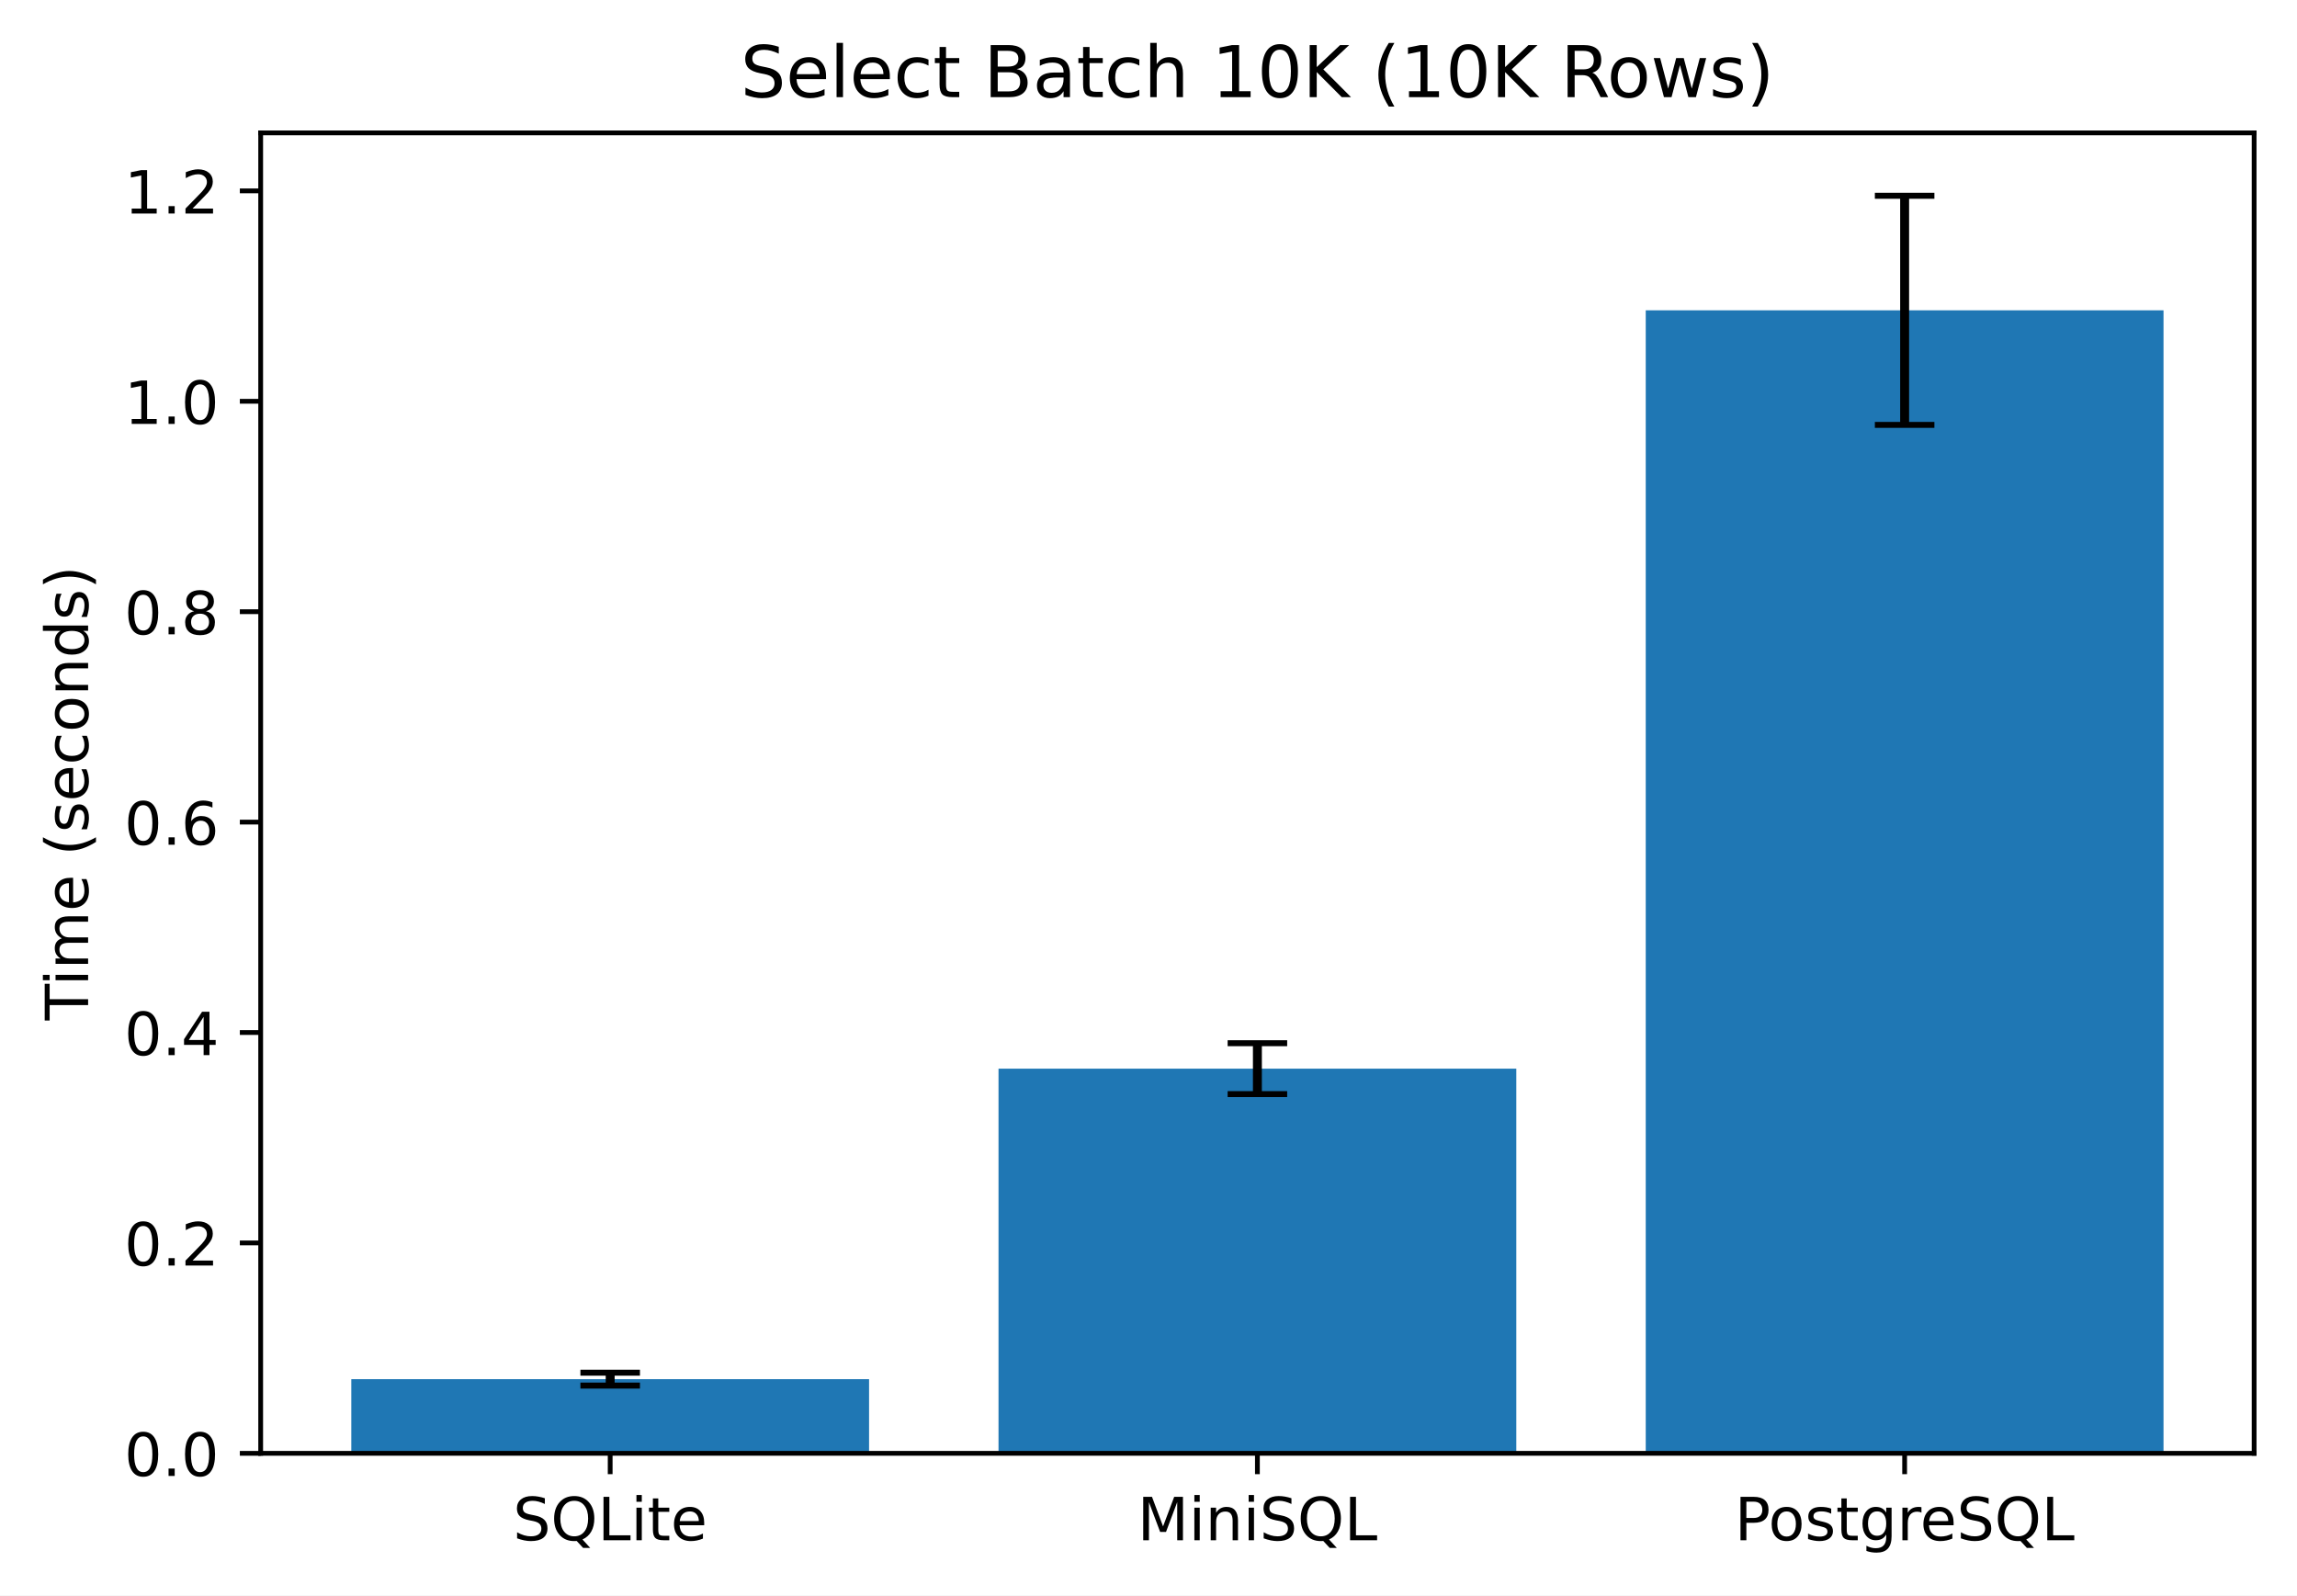
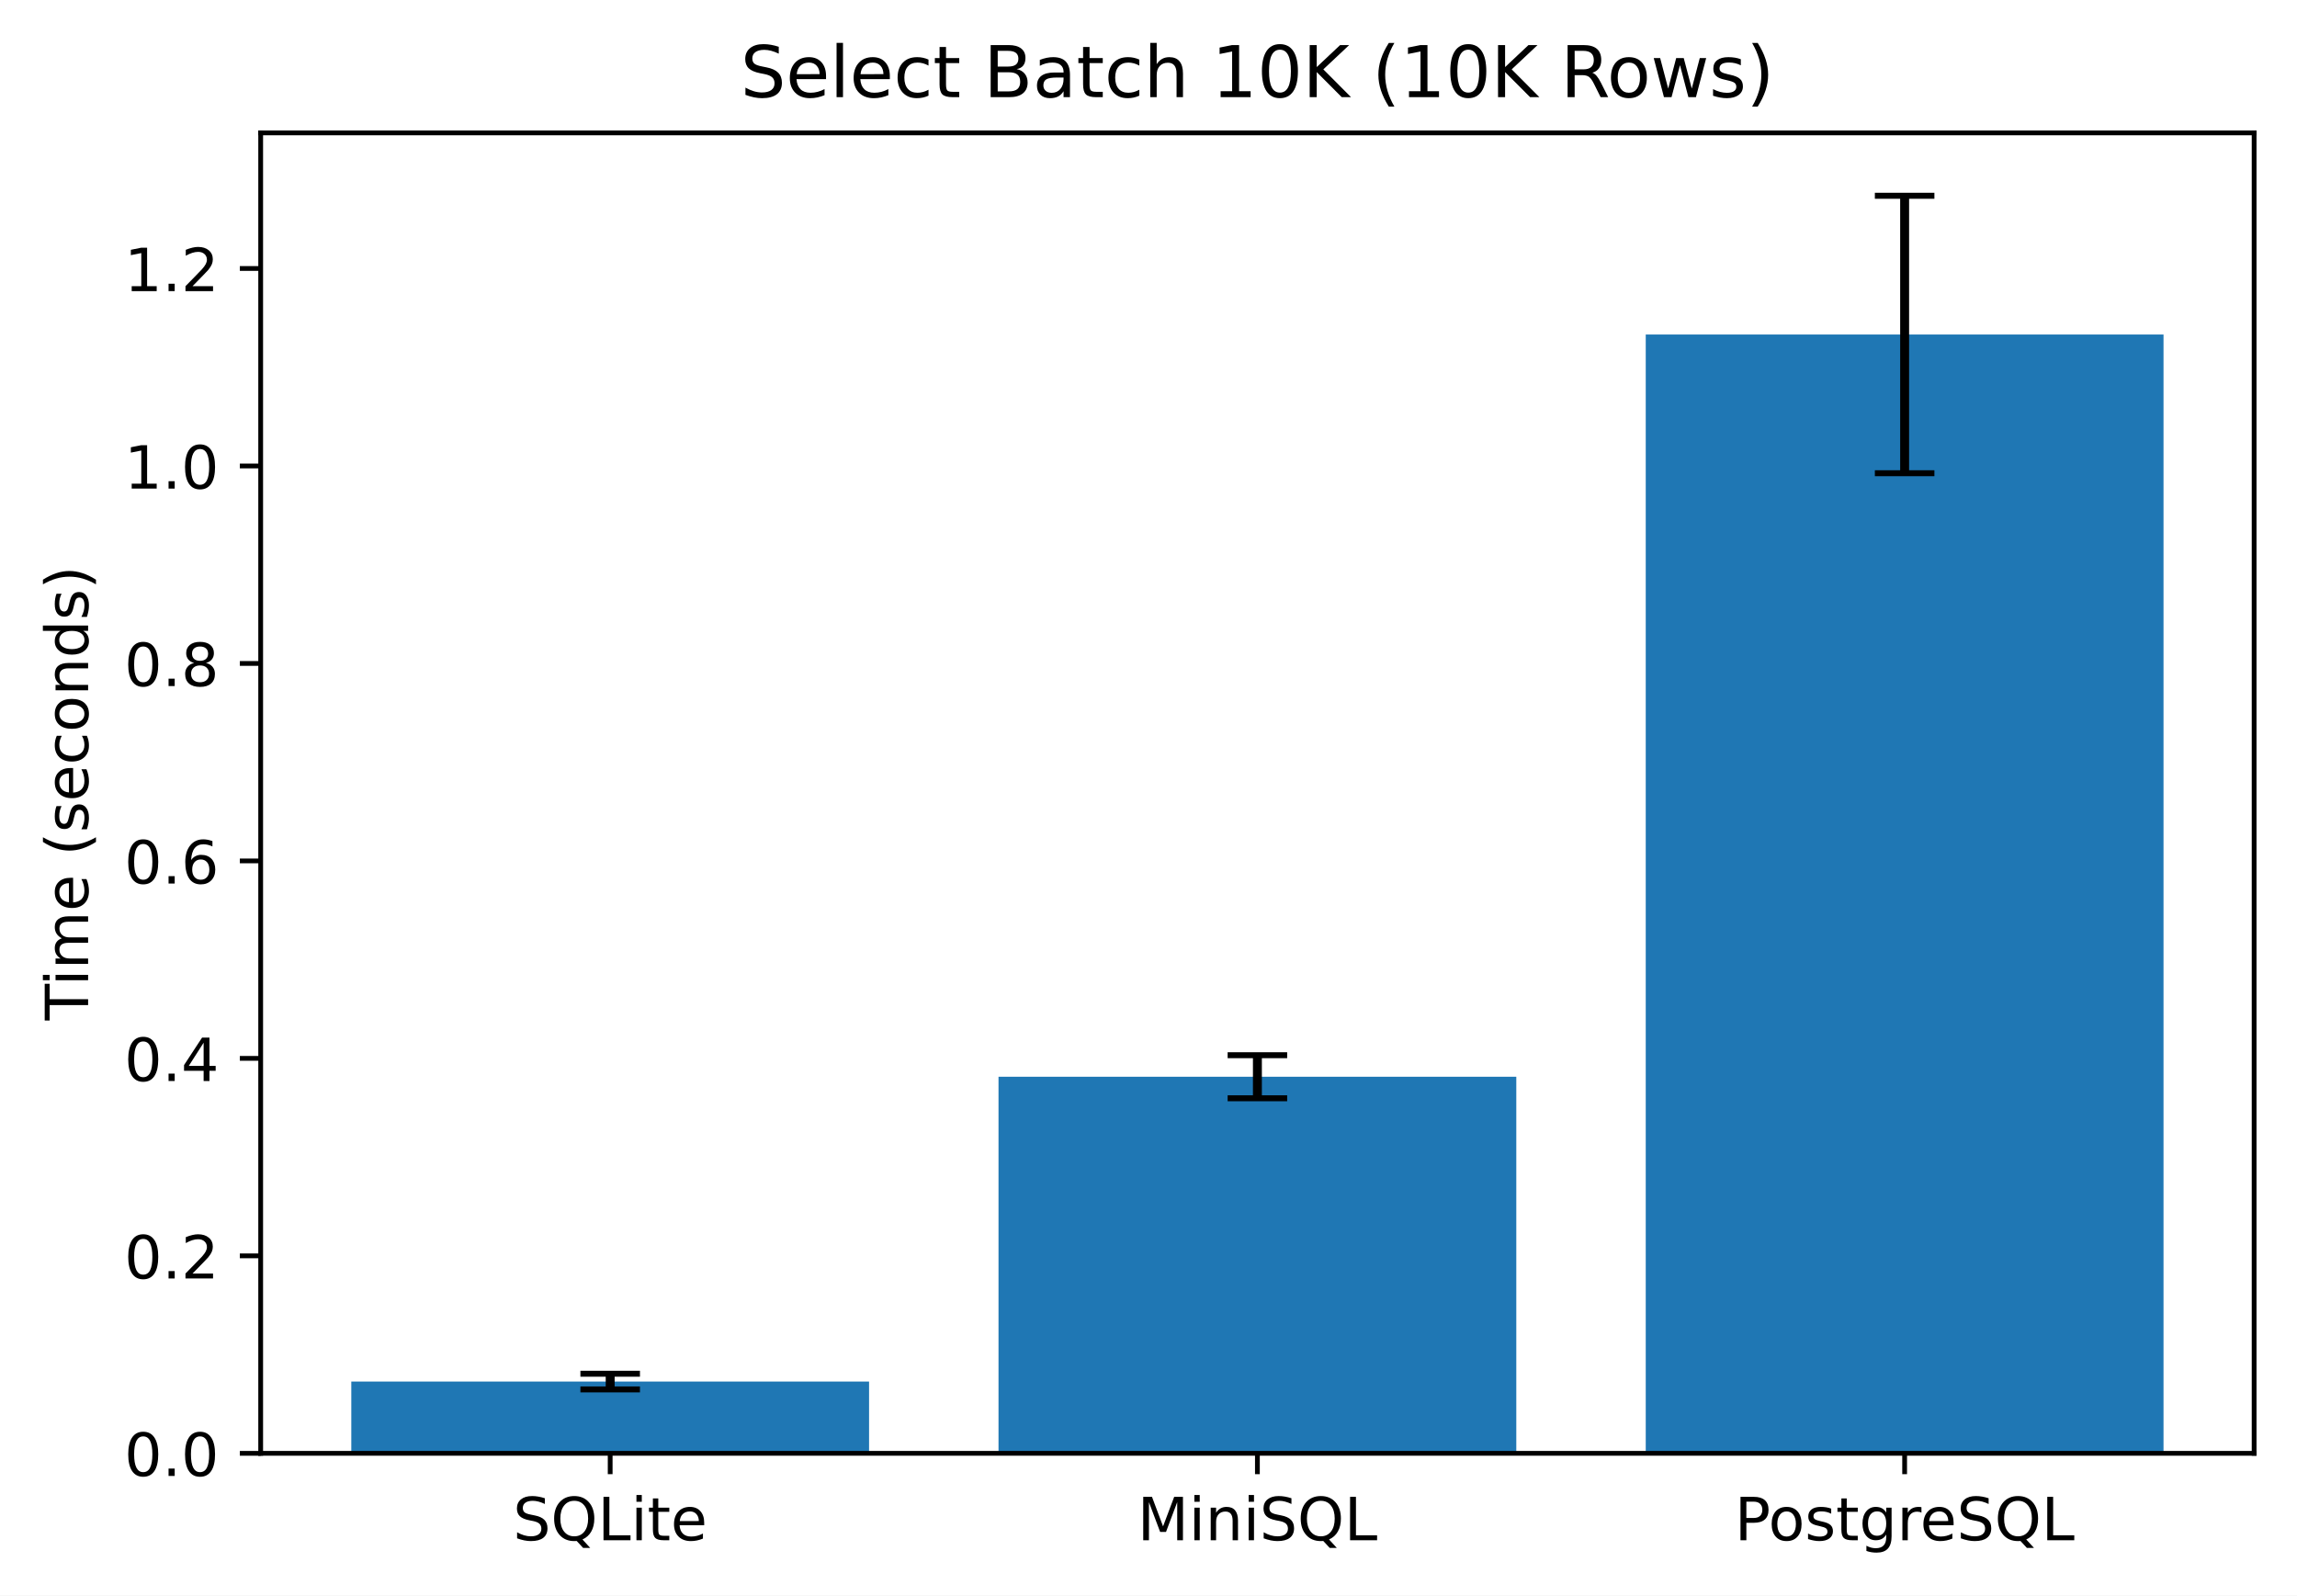
<svg xmlns="http://www.w3.org/2000/svg" xmlns:xlink="http://www.w3.org/1999/xlink" width="385.781pt" height="267.956pt" viewBox="0 0 385.781 267.956" version="1.1">
  <defs>
    <style type="text/css">*{stroke-linejoin: round; stroke-linecap: butt}</style>
  </defs>
  <g id="figure_1">
    <g id="patch_1">
      <path d="M 0 267.956  L 385.781 267.956  L 385.781 0  L 0 0  z " style="fill: #ffffff" />
    </g>
    <g id="axes_1">
      <g id="patch_2">
        <path d="M 43.781 244.078  L 378.581 244.078  L 378.581 22.318  L 43.781 22.318  z " style="fill: #ffffff" />
      </g>
      <g id="patch_3">
-         <path d="M 58.999 244.078  L 145.96 244.078  L 145.96 231.621  L 58.999 231.621  z " clip-path="url(#p1f8349dc4e)" style="fill: #1f77b4" />
+         <path d="M 58.999 244.078  L 145.96 244.078  L 145.96 232.026  L 58.999 232.026  z " clip-path="url(#p0d949a7c20)" style="fill: #1f77b4" />
      </g>
      <g id="patch_4">
-         <path d="M 167.701 244.078  L 254.662 244.078  L 254.662 179.476  L 167.701 179.476  z " clip-path="url(#p1f8349dc4e)" style="fill: #1f77b4" />
+         <path d="M 167.701 244.078  L 254.662 244.078  L 254.662 180.832  L 167.701 180.832  z " clip-path="url(#p0d949a7c20)" style="fill: #1f77b4" />
      </g>
      <g id="patch_5">
-         <path d="M 276.402 244.078  L 363.363 244.078  L 363.363 52.116  L 276.402 52.116  z " clip-path="url(#p1f8349dc4e)" style="fill: #1f77b4" />
+         <path d="M 276.402 244.078  L 363.363 244.078  L 363.363 56.178  L 276.402 56.178  z " clip-path="url(#p0d949a7c20)" style="fill: #1f77b4" />
      </g>
      <g id="matplotlib.axis_1">
        <g id="xtick_1">
          <g id="line2d_1">
            <defs>
-               <path id="m3ae6421560" d="M 0 0  L 0 3.5  " style="stroke: #000000; stroke-width: 0.8" />
+               <path id="m5e363d8845" d="M 0 0  L 0 3.5  " style="stroke: #000000; stroke-width: 0.8" />
            </defs>
            <g>
-               <use xlink:href="#m3ae6421560" x="102.48" y="244.078" style="stroke: #000000; stroke-width: 0.8" />
+               <use xlink:href="#m5e363d8845" x="102.48" y="244.078" style="stroke: #000000; stroke-width: 0.8" />
            </g>
          </g>
          <g id="text_1">
            <g transform="translate(86.15808 258.6766) scale(0.1 -0.1)">
              <defs>
                <path id="DejaVuSans-53" d="M 3425 4513  L 3425 3897  Q 3066 4069 2747 4153  Q 2428 4238 2131 4238  Q 1616 4238 1336 4038  Q 1056 3838 1056 3469  Q 1056 3159 1242 3001  Q 1428 2844 1947 2747  L 2328 2669  Q 3034 2534 3370 2195  Q 3706 1856 3706 1288  Q 3706 609 3251 259  Q 2797 -91 1919 -91  Q 1588 -91 1214 -16  Q 841 59 441 206  L 441 856  Q 825 641 1194 531  Q 1563 422 1919 422  Q 2459 422 2753 634  Q 3047 847 3047 1241  Q 3047 1584 2836 1778  Q 2625 1972 2144 2069  L 1759 2144  Q 1053 2284 737 2584  Q 422 2884 422 3419  Q 422 4038 858 4394  Q 1294 4750 2059 4750  Q 2388 4750 2728 4690  Q 3069 4631 3425 4513  z " transform="scale(0.015625)" />
                <path id="DejaVuSans-51" d="M 2522 4238  Q 1834 4238 1429 3725  Q 1025 3213 1025 2328  Q 1025 1447 1429 934  Q 1834 422 2522 422  Q 3209 422 3611 934  Q 4013 1447 4013 2328  Q 4013 3213 3611 3725  Q 3209 4238 2522 4238  z M 3406 84  L 4238 -825  L 3475 -825  L 2784 -78  Q 2681 -84 2626 -87  Q 2572 -91 2522 -91  Q 1538 -91 948 567  Q 359 1225 359 2328  Q 359 3434 948 4092  Q 1538 4750 2522 4750  Q 3503 4750 4090 4092  Q 4678 3434 4678 2328  Q 4678 1516 4351 937  Q 4025 359 3406 84  z " transform="scale(0.015625)" />
                <path id="DejaVuSans-4c" d="M 628 4666  L 1259 4666  L 1259 531  L 3531 531  L 3531 0  L 628 0  L 628 4666  z " transform="scale(0.015625)" />
                <path id="DejaVuSans-69" d="M 603 3500  L 1178 3500  L 1178 0  L 603 0  L 603 3500  z M 603 4863  L 1178 4863  L 1178 4134  L 603 4134  L 603 4863  z " transform="scale(0.015625)" />
                <path id="DejaVuSans-74" d="M 1172 4494  L 1172 3500  L 2356 3500  L 2356 3053  L 1172 3053  L 1172 1153  Q 1172 725 1289 603  Q 1406 481 1766 481  L 2356 481  L 2356 0  L 1766 0  Q 1100 0 847 248  Q 594 497 594 1153  L 594 3053  L 172 3053  L 172 3500  L 594 3500  L 594 4494  L 1172 4494  z " transform="scale(0.015625)" />
                <path id="DejaVuSans-65" d="M 3597 1894  L 3597 1613  L 953 1613  Q 991 1019 1311 708  Q 1631 397 2203 397  Q 2534 397 2845 478  Q 3156 559 3463 722  L 3463 178  Q 3153 47 2828 -22  Q 2503 -91 2169 -91  Q 1331 -91 842 396  Q 353 884 353 1716  Q 353 2575 817 3079  Q 1281 3584 2069 3584  Q 2775 3584 3186 3129  Q 3597 2675 3597 1894  z M 3022 2063  Q 3016 2534 2758 2815  Q 2500 3097 2075 3097  Q 1594 3097 1305 2825  Q 1016 2553 972 2059  L 3022 2063  z " transform="scale(0.015625)" />
              </defs>
              <use xlink:href="#DejaVuSans-53" />
              <use xlink:href="#DejaVuSans-51" transform="translate(63.47656 0)" />
              <use xlink:href="#DejaVuSans-4c" transform="translate(142.1875 0)" />
              <use xlink:href="#DejaVuSans-69" transform="translate(197.9004 0)" />
              <use xlink:href="#DejaVuSans-74" transform="translate(225.6836 0)" />
              <use xlink:href="#DejaVuSans-65" transform="translate(264.8926 0)" />
            </g>
          </g>
        </g>
        <g id="xtick_2">
          <g id="line2d_2">
            <g>
-               <use xlink:href="#m3ae6421560" x="211.181" y="244.078" style="stroke: #000000; stroke-width: 0.8" />
+               <use xlink:href="#m5e363d8845" x="211.181" y="244.078" style="stroke: #000000; stroke-width: 0.8" />
            </g>
          </g>
          <g id="text_2">
            <g transform="translate(191.0242 258.6766) scale(0.1 -0.1)">
              <defs>
                <path id="DejaVuSans-4d" d="M 628 4666  L 1569 4666  L 2759 1491  L 3956 4666  L 4897 4666  L 4897 0  L 4281 0  L 4281 4097  L 3078 897  L 2444 897  L 1241 4097  L 1241 0  L 628 0  L 628 4666  z " transform="scale(0.015625)" />
                <path id="DejaVuSans-6e" d="M 3513 2113  L 3513 0  L 2938 0  L 2938 2094  Q 2938 2591 2744 2837  Q 2550 3084 2163 3084  Q 1697 3084 1428 2787  Q 1159 2491 1159 1978  L 1159 0  L 581 0  L 581 3500  L 1159 3500  L 1159 2956  Q 1366 3272 1645 3428  Q 1925 3584 2291 3584  Q 2894 3584 3203 3211  Q 3513 2838 3513 2113  z " transform="scale(0.015625)" />
              </defs>
              <use xlink:href="#DejaVuSans-4d" />
              <use xlink:href="#DejaVuSans-69" transform="translate(86.2793 0)" />
              <use xlink:href="#DejaVuSans-6e" transform="translate(114.0625 0)" />
              <use xlink:href="#DejaVuSans-69" transform="translate(177.4414 0)" />
              <use xlink:href="#DejaVuSans-53" transform="translate(205.2246 0)" />
              <use xlink:href="#DejaVuSans-51" transform="translate(268.7012 0)" />
              <use xlink:href="#DejaVuSans-4c" transform="translate(347.4121 0)" />
            </g>
          </g>
        </g>
        <g id="xtick_3">
          <g id="line2d_3">
            <g>
-               <use xlink:href="#m3ae6421560" x="319.883" y="244.078" style="stroke: #000000; stroke-width: 0.8" />
+               <use xlink:href="#m5e363d8845" x="319.883" y="244.078" style="stroke: #000000; stroke-width: 0.8" />
            </g>
          </g>
          <g id="text_3">
            <g transform="translate(291.3349 258.6766) scale(0.1 -0.1)">
              <defs>
                <path id="DejaVuSans-50" d="M 1259 4147  L 1259 2394  L 2053 2394  Q 2494 2394 2734 2622  Q 2975 2850 2975 3272  Q 2975 3691 2734 3919  Q 2494 4147 2053 4147  L 1259 4147  z M 628 4666  L 2053 4666  Q 2838 4666 3239 4311  Q 3641 3956 3641 3272  Q 3641 2581 3239 2228  Q 2838 1875 2053 1875  L 1259 1875  L 1259 0  L 628 0  L 628 4666  z " transform="scale(0.015625)" />
                <path id="DejaVuSans-6f" d="M 1959 3097  Q 1497 3097 1228 2736  Q 959 2375 959 1747  Q 959 1119 1226 758  Q 1494 397 1959 397  Q 2419 397 2687 759  Q 2956 1122 2956 1747  Q 2956 2369 2687 2733  Q 2419 3097 1959 3097  z M 1959 3584  Q 2709 3584 3137 3096  Q 3566 2609 3566 1747  Q 3566 888 3137 398  Q 2709 -91 1959 -91  Q 1206 -91 779 398  Q 353 888 353 1747  Q 353 2609 779 3096  Q 1206 3584 1959 3584  z " transform="scale(0.015625)" />
                <path id="DejaVuSans-73" d="M 2834 3397  L 2834 2853  Q 2591 2978 2328 3040  Q 2066 3103 1784 3103  Q 1356 3103 1142 2972  Q 928 2841 928 2578  Q 928 2378 1081 2264  Q 1234 2150 1697 2047  L 1894 2003  Q 2506 1872 2764 1633  Q 3022 1394 3022 966  Q 3022 478 2636 193  Q 2250 -91 1575 -91  Q 1294 -91 989 -36  Q 684 19 347 128  L 347 722  Q 666 556 975 473  Q 1284 391 1588 391  Q 1994 391 2212 530  Q 2431 669 2431 922  Q 2431 1156 2273 1281  Q 2116 1406 1581 1522  L 1381 1569  Q 847 1681 609 1914  Q 372 2147 372 2553  Q 372 3047 722 3315  Q 1072 3584 1716 3584  Q 2034 3584 2315 3537  Q 2597 3491 2834 3397  z " transform="scale(0.015625)" />
                <path id="DejaVuSans-67" d="M 2906 1791  Q 2906 2416 2648 2759  Q 2391 3103 1925 3103  Q 1463 3103 1205 2759  Q 947 2416 947 1791  Q 947 1169 1205 825  Q 1463 481 1925 481  Q 2391 481 2648 825  Q 2906 1169 2906 1791  z M 3481 434  Q 3481 -459 3084 -895  Q 2688 -1331 1869 -1331  Q 1566 -1331 1297 -1286  Q 1028 -1241 775 -1147  L 775 -588  Q 1028 -725 1275 -790  Q 1522 -856 1778 -856  Q 2344 -856 2625 -561  Q 2906 -266 2906 331  L 2906 616  Q 2728 306 2450 153  Q 2172 0 1784 0  Q 1141 0 747 490  Q 353 981 353 1791  Q 353 2603 747 3093  Q 1141 3584 1784 3584  Q 2172 3584 2450 3431  Q 2728 3278 2906 2969  L 2906 3500  L 3481 3500  L 3481 434  z " transform="scale(0.015625)" />
                <path id="DejaVuSans-72" d="M 2631 2963  Q 2534 3019 2420 3045  Q 2306 3072 2169 3072  Q 1681 3072 1420 2755  Q 1159 2438 1159 1844  L 1159 0  L 581 0  L 581 3500  L 1159 3500  L 1159 2956  Q 1341 3275 1631 3429  Q 1922 3584 2338 3584  Q 2397 3584 2469 3576  Q 2541 3569 2628 3553  L 2631 2963  z " transform="scale(0.015625)" />
              </defs>
              <use xlink:href="#DejaVuSans-50" />
              <use xlink:href="#DejaVuSans-6f" transform="translate(56.67773 0)" />
              <use xlink:href="#DejaVuSans-73" transform="translate(117.8594 0)" />
              <use xlink:href="#DejaVuSans-74" transform="translate(169.959 0)" />
              <use xlink:href="#DejaVuSans-67" transform="translate(209.168 0)" />
              <use xlink:href="#DejaVuSans-72" transform="translate(272.6445 0)" />
              <use xlink:href="#DejaVuSans-65" transform="translate(311.5078 0)" />
              <use xlink:href="#DejaVuSans-53" transform="translate(373.0312 0)" />
              <use xlink:href="#DejaVuSans-51" transform="translate(436.5078 0)" />
              <use xlink:href="#DejaVuSans-4c" transform="translate(515.2188 0)" />
            </g>
          </g>
        </g>
      </g>
      <g id="matplotlib.axis_2">
        <g id="ytick_1">
          <g id="line2d_4">
            <defs>
-               <path id="m921541017c" d="M 0 0  L -3.5 0  " style="stroke: #000000; stroke-width: 0.8" />
+               <path id="m126e4a7242" d="M 0 0  L -3.5 0  " style="stroke: #000000; stroke-width: 0.8" />
            </defs>
            <g>
-               <use xlink:href="#m921541017c" x="43.781" y="244.078" style="stroke: #000000; stroke-width: 0.8" />
+               <use xlink:href="#m126e4a7242" x="43.781" y="244.078" style="stroke: #000000; stroke-width: 0.8" />
            </g>
          </g>
          <g id="text_4">
            <g transform="translate(20.87813 247.8773) scale(0.1 -0.1)">
              <defs>
                <path id="DejaVuSans-30" d="M 2034 4250  Q 1547 4250 1301 3770  Q 1056 3291 1056 2328  Q 1056 1369 1301 889  Q 1547 409 2034 409  Q 2525 409 2770 889  Q 3016 1369 3016 2328  Q 3016 3291 2770 3770  Q 2525 4250 2034 4250  z M 2034 4750  Q 2819 4750 3233 4129  Q 3647 3509 3647 2328  Q 3647 1150 3233 529  Q 2819 -91 2034 -91  Q 1250 -91 836 529  Q 422 1150 422 2328  Q 422 3509 836 4129  Q 1250 4750 2034 4750  z " transform="scale(0.015625)" />
                <path id="DejaVuSans-2e" d="M 684 794  L 1344 794  L 1344 0  L 684 0  L 684 794  z " transform="scale(0.015625)" />
              </defs>
              <use xlink:href="#DejaVuSans-30" />
              <use xlink:href="#DejaVuSans-2e" transform="translate(63.62305 0)" />
              <use xlink:href="#DejaVuSans-30" transform="translate(95.41016 0)" />
            </g>
          </g>
        </g>
        <g id="ytick_2">
          <g id="line2d_5">
            <g>
-               <use xlink:href="#m921541017c" x="43.781" y="208.741" style="stroke: #000000; stroke-width: 0.8" />
+               <use xlink:href="#m126e4a7242" x="43.781" y="210.914" style="stroke: #000000; stroke-width: 0.8" />
            </g>
          </g>
          <g id="text_5">
-             <g transform="translate(20.87813 212.5407) scale(0.1 -0.1)">
+             <g transform="translate(20.87813 214.7132) scale(0.1 -0.1)">
              <defs>
                <path id="DejaVuSans-32" d="M 1228 531  L 3431 531  L 3431 0  L 469 0  L 469 531  Q 828 903 1448 1529  Q 2069 2156 2228 2338  Q 2531 2678 2651 2914  Q 2772 3150 2772 3378  Q 2772 3750 2511 3984  Q 2250 4219 1831 4219  Q 1534 4219 1204 4116  Q 875 4013 500 3803  L 500 4441  Q 881 4594 1212 4672  Q 1544 4750 1819 4750  Q 2544 4750 2975 4387  Q 3406 4025 3406 3419  Q 3406 3131 3298 2873  Q 3191 2616 2906 2266  Q 2828 2175 2409 1742  Q 1991 1309 1228 531  z " transform="scale(0.015625)" />
              </defs>
              <use xlink:href="#DejaVuSans-30" />
              <use xlink:href="#DejaVuSans-2e" transform="translate(63.62305 0)" />
              <use xlink:href="#DejaVuSans-32" transform="translate(95.41016 0)" />
            </g>
          </g>
        </g>
        <g id="ytick_3">
          <g id="line2d_6">
            <g>
-               <use xlink:href="#m921541017c" x="43.781" y="173.405" style="stroke: #000000; stroke-width: 0.8" />
+               <use xlink:href="#m126e4a7242" x="43.781" y="177.75" style="stroke: #000000; stroke-width: 0.8" />
            </g>
          </g>
          <g id="text_6">
-             <g transform="translate(20.87813 177.2041) scale(0.1 -0.1)">
+             <g transform="translate(20.87813 181.5491) scale(0.1 -0.1)">
              <defs>
                <path id="DejaVuSans-34" d="M 2419 4116  L 825 1625  L 2419 1625  L 2419 4116  z M 2253 4666  L 3047 4666  L 3047 1625  L 3713 1625  L 3713 1100  L 3047 1100  L 3047 0  L 2419 0  L 2419 1100  L 313 1100  L 313 1709  L 2253 4666  z " transform="scale(0.015625)" />
              </defs>
              <use xlink:href="#DejaVuSans-30" />
              <use xlink:href="#DejaVuSans-2e" transform="translate(63.62305 0)" />
              <use xlink:href="#DejaVuSans-34" transform="translate(95.41016 0)" />
            </g>
          </g>
        </g>
        <g id="ytick_4">
          <g id="line2d_7">
            <g>
-               <use xlink:href="#m921541017c" x="43.781" y="138.068" style="stroke: #000000; stroke-width: 0.8" />
+               <use xlink:href="#m126e4a7242" x="43.781" y="144.586" style="stroke: #000000; stroke-width: 0.8" />
            </g>
          </g>
          <g id="text_7">
-             <g transform="translate(20.87813 141.8674) scale(0.1 -0.1)">
+             <g transform="translate(20.87813 148.385) scale(0.1 -0.1)">
              <defs>
                <path id="DejaVuSans-36" d="M 2113 2584  Q 1688 2584 1439 2293  Q 1191 2003 1191 1497  Q 1191 994 1439 701  Q 1688 409 2113 409  Q 2538 409 2786 701  Q 3034 994 3034 1497  Q 3034 2003 2786 2293  Q 2538 2584 2113 2584  z M 3366 4563  L 3366 3988  Q 3128 4100 2886 4159  Q 2644 4219 2406 4219  Q 1781 4219 1451 3797  Q 1122 3375 1075 2522  Q 1259 2794 1537 2939  Q 1816 3084 2150 3084  Q 2853 3084 3261 2657  Q 3669 2231 3669 1497  Q 3669 778 3244 343  Q 2819 -91 2113 -91  Q 1303 -91 875 529  Q 447 1150 447 2328  Q 447 3434 972 4092  Q 1497 4750 2381 4750  Q 2619 4750 2861 4703  Q 3103 4656 3366 4563  z " transform="scale(0.015625)" />
              </defs>
              <use xlink:href="#DejaVuSans-30" />
              <use xlink:href="#DejaVuSans-2e" transform="translate(63.62305 0)" />
              <use xlink:href="#DejaVuSans-36" transform="translate(95.41016 0)" />
            </g>
          </g>
        </g>
        <g id="ytick_5">
          <g id="line2d_8">
            <g>
-               <use xlink:href="#m921541017c" x="43.781" y="102.732" style="stroke: #000000; stroke-width: 0.8" />
+               <use xlink:href="#m126e4a7242" x="43.781" y="111.422" style="stroke: #000000; stroke-width: 0.8" />
            </g>
          </g>
          <g id="text_8">
-             <g transform="translate(20.87813 106.5308) scale(0.1 -0.1)">
+             <g transform="translate(20.87813 115.2208) scale(0.1 -0.1)">
              <defs>
                <path id="DejaVuSans-38" d="M 2034 2216  Q 1584 2216 1326 1975  Q 1069 1734 1069 1313  Q 1069 891 1326 650  Q 1584 409 2034 409  Q 2484 409 2743 651  Q 3003 894 3003 1313  Q 3003 1734 2745 1975  Q 2488 2216 2034 2216  z M 1403 2484  Q 997 2584 770 2862  Q 544 3141 544 3541  Q 544 4100 942 4425  Q 1341 4750 2034 4750  Q 2731 4750 3128 4425  Q 3525 4100 3525 3541  Q 3525 3141 3298 2862  Q 3072 2584 2669 2484  Q 3125 2378 3379 2068  Q 3634 1759 3634 1313  Q 3634 634 3220 271  Q 2806 -91 2034 -91  Q 1263 -91 848 271  Q 434 634 434 1313  Q 434 1759 690 2068  Q 947 2378 1403 2484  z M 1172 3481  Q 1172 3119 1398 2916  Q 1625 2713 2034 2713  Q 2441 2713 2670 2916  Q 2900 3119 2900 3481  Q 2900 3844 2670 4047  Q 2441 4250 2034 4250  Q 1625 4250 1398 4047  Q 1172 3844 1172 3481  z " transform="scale(0.015625)" />
              </defs>
              <use xlink:href="#DejaVuSans-30" />
              <use xlink:href="#DejaVuSans-2e" transform="translate(63.62305 0)" />
              <use xlink:href="#DejaVuSans-38" transform="translate(95.41016 0)" />
            </g>
          </g>
        </g>
        <g id="ytick_6">
          <g id="line2d_9">
            <g>
-               <use xlink:href="#m921541017c" x="43.781" y="67.395" style="stroke: #000000; stroke-width: 0.8" />
+               <use xlink:href="#m126e4a7242" x="43.781" y="78.257" style="stroke: #000000; stroke-width: 0.8" />
            </g>
          </g>
          <g id="text_9">
-             <g transform="translate(20.87813 71.19412) scale(0.1 -0.1)">
+             <g transform="translate(20.87813 82.05671) scale(0.1 -0.1)">
              <defs>
                <path id="DejaVuSans-31" d="M 794 531  L 1825 531  L 1825 4091  L 703 3866  L 703 4441  L 1819 4666  L 2450 4666  L 2450 531  L 3481 531  L 3481 0  L 794 0  L 794 531  z " transform="scale(0.015625)" />
              </defs>
              <use xlink:href="#DejaVuSans-31" />
              <use xlink:href="#DejaVuSans-2e" transform="translate(63.62305 0)" />
              <use xlink:href="#DejaVuSans-30" transform="translate(95.41016 0)" />
            </g>
          </g>
        </g>
        <g id="ytick_7">
          <g id="line2d_10">
            <g>
-               <use xlink:href="#m921541017c" x="43.781" y="32.058" style="stroke: #000000; stroke-width: 0.8" />
+               <use xlink:href="#m126e4a7242" x="43.781" y="45.093" style="stroke: #000000; stroke-width: 0.8" />
            </g>
          </g>
          <g id="text_10">
-             <g transform="translate(20.87813 35.85747) scale(0.1 -0.1)">
+             <g transform="translate(20.87813 48.89258) scale(0.1 -0.1)">
              <use xlink:href="#DejaVuSans-31" />
              <use xlink:href="#DejaVuSans-2e" transform="translate(63.62305 0)" />
              <use xlink:href="#DejaVuSans-32" transform="translate(95.41016 0)" />
            </g>
          </g>
        </g>
        <g id="text_11">
          <g transform="translate(14.79844 171.3598) rotate(-90) scale(0.1 -0.1)">
            <defs>
              <path id="DejaVuSans-54" d="M -19 4666  L 3928 4666  L 3928 4134  L 2272 4134  L 2272 0  L 1638 0  L 1638 4134  L -19 4134  L -19 4666  z " transform="scale(0.015625)" />
              <path id="DejaVuSans-6d" d="M 3328 2828  Q 3544 3216 3844 3400  Q 4144 3584 4550 3584  Q 5097 3584 5394 3201  Q 5691 2819 5691 2113  L 5691 0  L 5113 0  L 5113 2094  Q 5113 2597 4934 2840  Q 4756 3084 4391 3084  Q 3944 3084 3684 2787  Q 3425 2491 3425 1978  L 3425 0  L 2847 0  L 2847 2094  Q 2847 2600 2669 2842  Q 2491 3084 2119 3084  Q 1678 3084 1418 2786  Q 1159 2488 1159 1978  L 1159 0  L 581 0  L 581 3500  L 1159 3500  L 1159 2956  Q 1356 3278 1631 3431  Q 1906 3584 2284 3584  Q 2666 3584 2933 3390  Q 3200 3197 3328 2828  z " transform="scale(0.015625)" />
              <path id="DejaVuSans-20" transform="scale(0.015625)" />
              <path id="DejaVuSans-28" d="M 1984 4856  Q 1566 4138 1362 3434  Q 1159 2731 1159 2009  Q 1159 1288 1364 580  Q 1569 -128 1984 -844  L 1484 -844  Q 1016 -109 783 600  Q 550 1309 550 2009  Q 550 2706 781 3412  Q 1013 4119 1484 4856  L 1984 4856  z " transform="scale(0.015625)" />
              <path id="DejaVuSans-63" d="M 3122 3366  L 3122 2828  Q 2878 2963 2633 3030  Q 2388 3097 2138 3097  Q 1578 3097 1268 2742  Q 959 2388 959 1747  Q 959 1106 1268 751  Q 1578 397 2138 397  Q 2388 397 2633 464  Q 2878 531 3122 666  L 3122 134  Q 2881 22 2623 -34  Q 2366 -91 2075 -91  Q 1284 -91 818 406  Q 353 903 353 1747  Q 353 2603 823 3093  Q 1294 3584 2113 3584  Q 2378 3584 2631 3529  Q 2884 3475 3122 3366  z " transform="scale(0.015625)" />
              <path id="DejaVuSans-64" d="M 2906 2969  L 2906 4863  L 3481 4863  L 3481 0  L 2906 0  L 2906 525  Q 2725 213 2448 61  Q 2172 -91 1784 -91  Q 1150 -91 751 415  Q 353 922 353 1747  Q 353 2572 751 3078  Q 1150 3584 1784 3584  Q 2172 3584 2448 3432  Q 2725 3281 2906 2969  z M 947 1747  Q 947 1113 1208 752  Q 1469 391 1925 391  Q 2381 391 2643 752  Q 2906 1113 2906 1747  Q 2906 2381 2643 2742  Q 2381 3103 1925 3103  Q 1469 3103 1208 2742  Q 947 2381 947 1747  z " transform="scale(0.015625)" />
              <path id="DejaVuSans-29" d="M 513 4856  L 1013 4856  Q 1481 4119 1714 3412  Q 1947 2706 1947 2009  Q 1947 1309 1714 600  Q 1481 -109 1013 -844  L 513 -844  Q 928 -128 1133 580  Q 1338 1288 1338 2009  Q 1338 2731 1133 3434  Q 928 4138 513 4856  z " transform="scale(0.015625)" />
            </defs>
            <use xlink:href="#DejaVuSans-54" />
            <use xlink:href="#DejaVuSans-69" transform="translate(57.95898 0)" />
            <use xlink:href="#DejaVuSans-6d" transform="translate(85.74219 0)" />
            <use xlink:href="#DejaVuSans-65" transform="translate(183.1543 0)" />
            <use xlink:href="#DejaVuSans-20" transform="translate(244.6777 0)" />
            <use xlink:href="#DejaVuSans-28" transform="translate(276.4648 0)" />
            <use xlink:href="#DejaVuSans-73" transform="translate(315.4785 0)" />
            <use xlink:href="#DejaVuSans-65" transform="translate(367.5781 0)" />
            <use xlink:href="#DejaVuSans-63" transform="translate(429.1016 0)" />
            <use xlink:href="#DejaVuSans-6f" transform="translate(484.082 0)" />
            <use xlink:href="#DejaVuSans-6e" transform="translate(545.2637 0)" />
            <use xlink:href="#DejaVuSans-64" transform="translate(608.6426 0)" />
            <use xlink:href="#DejaVuSans-73" transform="translate(672.1191 0)" />
            <use xlink:href="#DejaVuSans-29" transform="translate(724.2188 0)" />
          </g>
        </g>
      </g>
      <g id="LineCollection_1">
-         <path d="M 102.48 232.703  L 102.48 230.539  " clip-path="url(#p1f8349dc4e)" style="fill: none; stroke: #000000; stroke-width: 1.5" />
-         <path d="M 211.181 183.748  L 211.181 175.205  " clip-path="url(#p1f8349dc4e)" style="fill: none; stroke: #000000; stroke-width: 1.5" />
-         <path d="M 319.883 71.355  L 319.883 32.878  " clip-path="url(#p1f8349dc4e)" style="fill: none; stroke: #000000; stroke-width: 1.5" />
+         <path d="M 102.48 233.343  L 102.48 230.709  " clip-path="url(#p0d949a7c20)" style="fill: none; stroke: #000000; stroke-width: 1.5" />
+         <path d="M 211.181 184.451  L 211.181 177.214  " clip-path="url(#p0d949a7c20)" style="fill: none; stroke: #000000; stroke-width: 1.5" />
+         <path d="M 319.883 79.478  L 319.883 32.878  " clip-path="url(#p0d949a7c20)" style="fill: none; stroke: #000000; stroke-width: 1.5" />
      </g>
      <g id="line2d_11">
        <defs>
-           <path id="m67a37146a2" d="M 5 0  L -5 -0  " style="stroke: #000000" />
+           <path id="m73e26606bf" d="M 5 0  L -5 -0  " style="stroke: #000000" />
        </defs>
-         <g clip-path="url(#p1f8349dc4e)">
-           <use xlink:href="#m67a37146a2" x="102.48" y="232.703" style="fill: #1f77b4; stroke: #000000" />
-           <use xlink:href="#m67a37146a2" x="211.181" y="183.748" style="fill: #1f77b4; stroke: #000000" />
-           <use xlink:href="#m67a37146a2" x="319.883" y="71.355" style="fill: #1f77b4; stroke: #000000" />
+         <g clip-path="url(#p0d949a7c20)">
+           <use xlink:href="#m73e26606bf" x="102.48" y="233.343" style="fill: #1f77b4; stroke: #000000" />
+           <use xlink:href="#m73e26606bf" x="211.181" y="184.451" style="fill: #1f77b4; stroke: #000000" />
+           <use xlink:href="#m73e26606bf" x="319.883" y="79.478" style="fill: #1f77b4; stroke: #000000" />
        </g>
      </g>
      <g id="line2d_12">
-         <g clip-path="url(#p1f8349dc4e)">
-           <use xlink:href="#m67a37146a2" x="102.48" y="230.539" style="fill: #1f77b4; stroke: #000000" />
-           <use xlink:href="#m67a37146a2" x="211.181" y="175.205" style="fill: #1f77b4; stroke: #000000" />
-           <use xlink:href="#m67a37146a2" x="319.883" y="32.878" style="fill: #1f77b4; stroke: #000000" />
+         <g clip-path="url(#p0d949a7c20)">
+           <use xlink:href="#m73e26606bf" x="102.48" y="230.709" style="fill: #1f77b4; stroke: #000000" />
+           <use xlink:href="#m73e26606bf" x="211.181" y="177.214" style="fill: #1f77b4; stroke: #000000" />
+           <use xlink:href="#m73e26606bf" x="319.883" y="32.878" style="fill: #1f77b4; stroke: #000000" />
        </g>
      </g>
      <g id="patch_6">
        <path d="M 43.781 244.078  L 43.781 22.318  " style="fill: none; stroke: #000000; stroke-width: 0.8; stroke-linejoin: miter; stroke-linecap: square" />
      </g>
      <g id="patch_7">
        <path d="M 378.581 244.078  L 378.581 22.318  " style="fill: none; stroke: #000000; stroke-width: 0.8; stroke-linejoin: miter; stroke-linecap: square" />
      </g>
      <g id="patch_8">
        <path d="M 43.781 244.078  L 378.581 244.078  " style="fill: none; stroke: #000000; stroke-width: 0.8; stroke-linejoin: miter; stroke-linecap: square" />
      </g>
      <g id="patch_9">
        <path d="M 43.781 22.318  L 378.581 22.318  " style="fill: none; stroke: #000000; stroke-width: 0.8; stroke-linejoin: miter; stroke-linecap: square" />
      </g>
      <g id="text_12">
        <g transform="translate(124.3716 16.31812) scale(0.12 -0.12)">
          <defs>
            <path id="DejaVuSans-6c" d="M 603 4863  L 1178 4863  L 1178 0  L 603 0  L 603 4863  z " transform="scale(0.015625)" />
            <path id="DejaVuSans-42" d="M 1259 2228  L 1259 519  L 2272 519  Q 2781 519 3026 730  Q 3272 941 3272 1375  Q 3272 1813 3026 2020  Q 2781 2228 2272 2228  L 1259 2228  z M 1259 4147  L 1259 2741  L 2194 2741  Q 2656 2741 2882 2914  Q 3109 3088 3109 3444  Q 3109 3797 2882 3972  Q 2656 4147 2194 4147  L 1259 4147  z M 628 4666  L 2241 4666  Q 2963 4666 3353 4366  Q 3744 4066 3744 3513  Q 3744 3084 3544 2831  Q 3344 2578 2956 2516  Q 3422 2416 3680 2098  Q 3938 1781 3938 1306  Q 3938 681 3513 340  Q 3088 0 2303 0  L 628 0  L 628 4666  z " transform="scale(0.015625)" />
            <path id="DejaVuSans-61" d="M 2194 1759  Q 1497 1759 1228 1600  Q 959 1441 959 1056  Q 959 750 1161 570  Q 1363 391 1709 391  Q 2188 391 2477 730  Q 2766 1069 2766 1631  L 2766 1759  L 2194 1759  z M 3341 1997  L 3341 0  L 2766 0  L 2766 531  Q 2569 213 2275 61  Q 1981 -91 1556 -91  Q 1019 -91 701 211  Q 384 513 384 1019  Q 384 1609 779 1909  Q 1175 2209 1959 2209  L 2766 2209  L 2766 2266  Q 2766 2663 2505 2880  Q 2244 3097 1772 3097  Q 1472 3097 1187 3025  Q 903 2953 641 2809  L 641 3341  Q 956 3463 1253 3523  Q 1550 3584 1831 3584  Q 2591 3584 2966 3190  Q 3341 2797 3341 1997  z " transform="scale(0.015625)" />
            <path id="DejaVuSans-68" d="M 3513 2113  L 3513 0  L 2938 0  L 2938 2094  Q 2938 2591 2744 2837  Q 2550 3084 2163 3084  Q 1697 3084 1428 2787  Q 1159 2491 1159 1978  L 1159 0  L 581 0  L 581 4863  L 1159 4863  L 1159 2956  Q 1366 3272 1645 3428  Q 1925 3584 2291 3584  Q 2894 3584 3203 3211  Q 3513 2838 3513 2113  z " transform="scale(0.015625)" />
            <path id="DejaVuSans-4b" d="M 628 4666  L 1259 4666  L 1259 2694  L 3353 4666  L 4166 4666  L 1850 2491  L 4331 0  L 3500 0  L 1259 2247  L 1259 0  L 628 0  L 628 4666  z " transform="scale(0.015625)" />
            <path id="DejaVuSans-52" d="M 2841 2188  Q 3044 2119 3236 1894  Q 3428 1669 3622 1275  L 4263 0  L 3584 0  L 2988 1197  Q 2756 1666 2539 1819  Q 2322 1972 1947 1972  L 1259 1972  L 1259 0  L 628 0  L 628 4666  L 2053 4666  Q 2853 4666 3247 4331  Q 3641 3997 3641 3322  Q 3641 2881 3436 2590  Q 3231 2300 2841 2188  z M 1259 4147  L 1259 2491  L 2053 2491  Q 2509 2491 2742 2702  Q 2975 2913 2975 3322  Q 2975 3731 2742 3939  Q 2509 4147 2053 4147  L 1259 4147  z " transform="scale(0.015625)" />
            <path id="DejaVuSans-77" d="M 269 3500  L 844 3500  L 1563 769  L 2278 3500  L 2956 3500  L 3675 769  L 4391 3500  L 4966 3500  L 4050 0  L 3372 0  L 2619 2869  L 1863 0  L 1184 0  L 269 3500  z " transform="scale(0.015625)" />
          </defs>
          <use xlink:href="#DejaVuSans-53" />
          <use xlink:href="#DejaVuSans-65" transform="translate(63.47656 0)" />
          <use xlink:href="#DejaVuSans-6c" transform="translate(125 0)" />
          <use xlink:href="#DejaVuSans-65" transform="translate(152.7832 0)" />
          <use xlink:href="#DejaVuSans-63" transform="translate(214.3066 0)" />
          <use xlink:href="#DejaVuSans-74" transform="translate(269.2871 0)" />
          <use xlink:href="#DejaVuSans-20" transform="translate(308.4961 0)" />
          <use xlink:href="#DejaVuSans-42" transform="translate(340.2832 0)" />
          <use xlink:href="#DejaVuSans-61" transform="translate(408.8867 0)" />
          <use xlink:href="#DejaVuSans-74" transform="translate(470.166 0)" />
          <use xlink:href="#DejaVuSans-63" transform="translate(509.375 0)" />
          <use xlink:href="#DejaVuSans-68" transform="translate(564.3555 0)" />
          <use xlink:href="#DejaVuSans-20" transform="translate(627.7344 0)" />
          <use xlink:href="#DejaVuSans-31" transform="translate(659.5215 0)" />
          <use xlink:href="#DejaVuSans-30" transform="translate(723.1445 0)" />
          <use xlink:href="#DejaVuSans-4b" transform="translate(786.7676 0)" />
          <use xlink:href="#DejaVuSans-20" transform="translate(852.3438 0)" />
          <use xlink:href="#DejaVuSans-28" transform="translate(884.1309 0)" />
          <use xlink:href="#DejaVuSans-31" transform="translate(923.1445 0)" />
          <use xlink:href="#DejaVuSans-30" transform="translate(986.7676 0)" />
          <use xlink:href="#DejaVuSans-4b" transform="translate(1050.391 0)" />
          <use xlink:href="#DejaVuSans-20" transform="translate(1115.967 0)" />
          <use xlink:href="#DejaVuSans-52" transform="translate(1147.754 0)" />
          <use xlink:href="#DejaVuSans-6f" transform="translate(1212.736 0)" />
          <use xlink:href="#DejaVuSans-77" transform="translate(1273.918 0)" />
          <use xlink:href="#DejaVuSans-73" transform="translate(1355.705 0)" />
          <use xlink:href="#DejaVuSans-29" transform="translate(1407.805 0)" />
        </g>
      </g>
    </g>
  </g>
  <defs>
-     <clipPath id="p1f8349dc4e">
+     <clipPath id="p0d949a7c20">
      <rect x="43.781" y="22.318" width="334.8" height="221.76" />
    </clipPath>
  </defs>
</svg>
